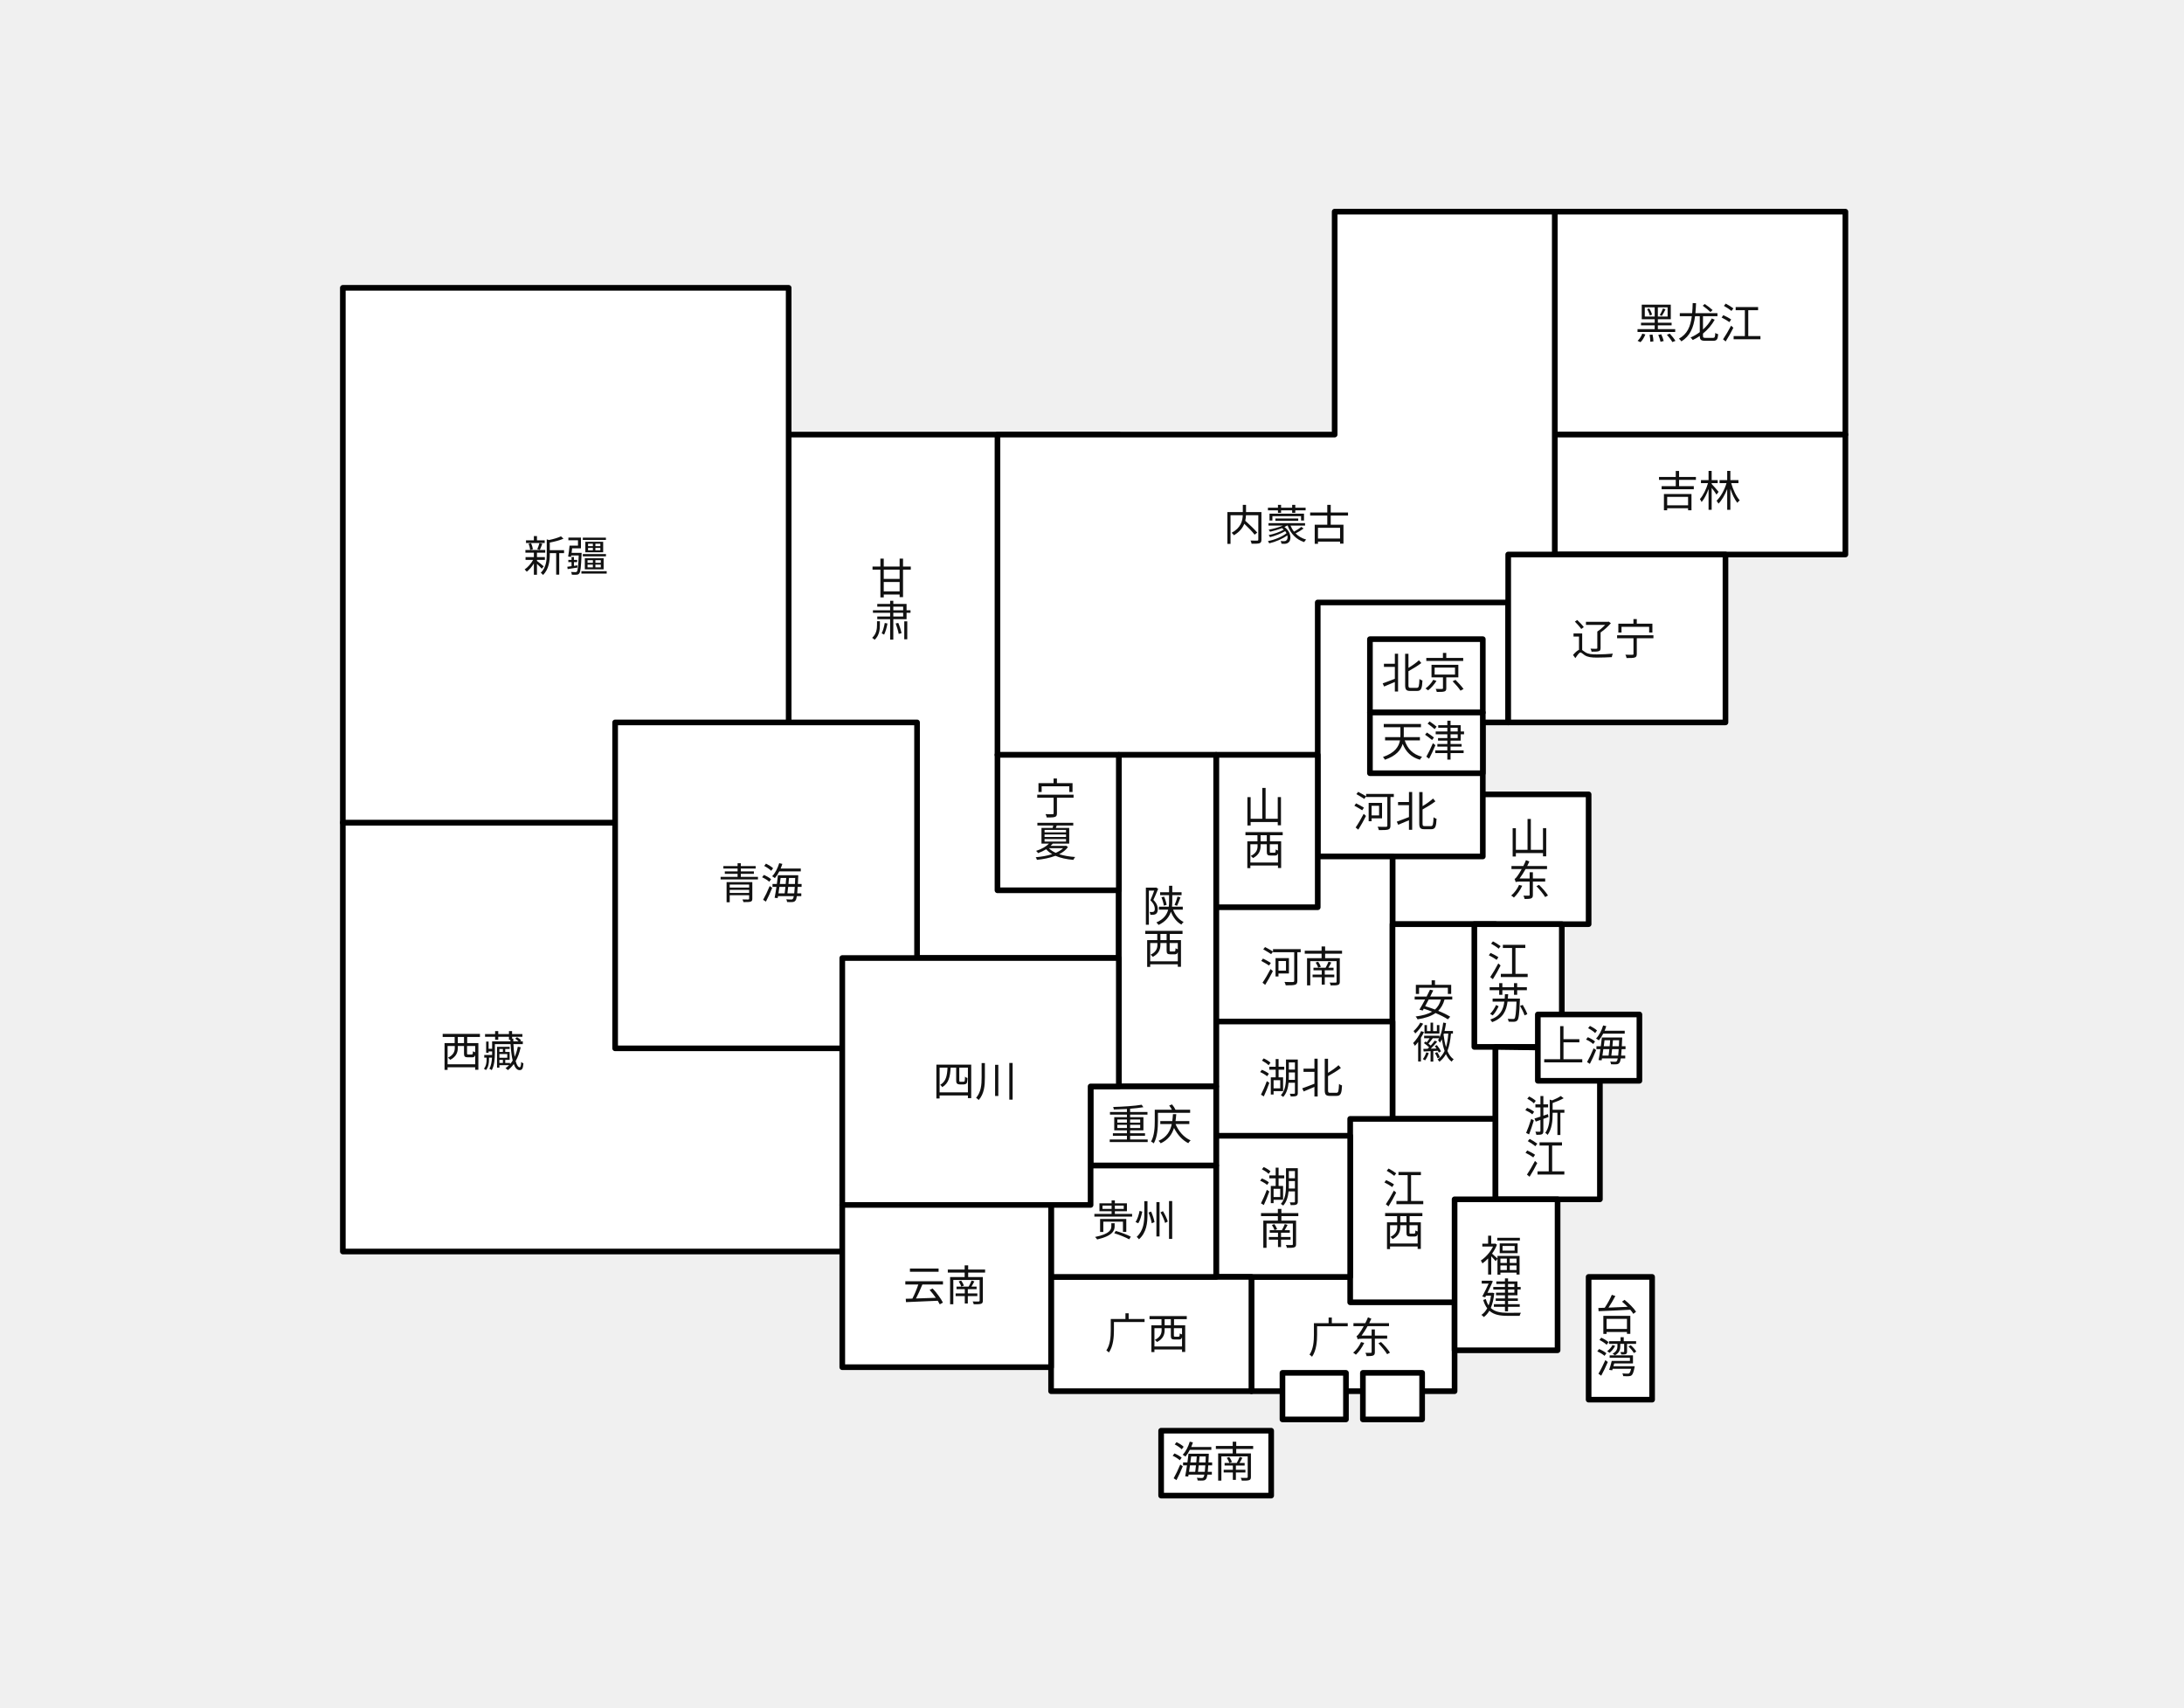
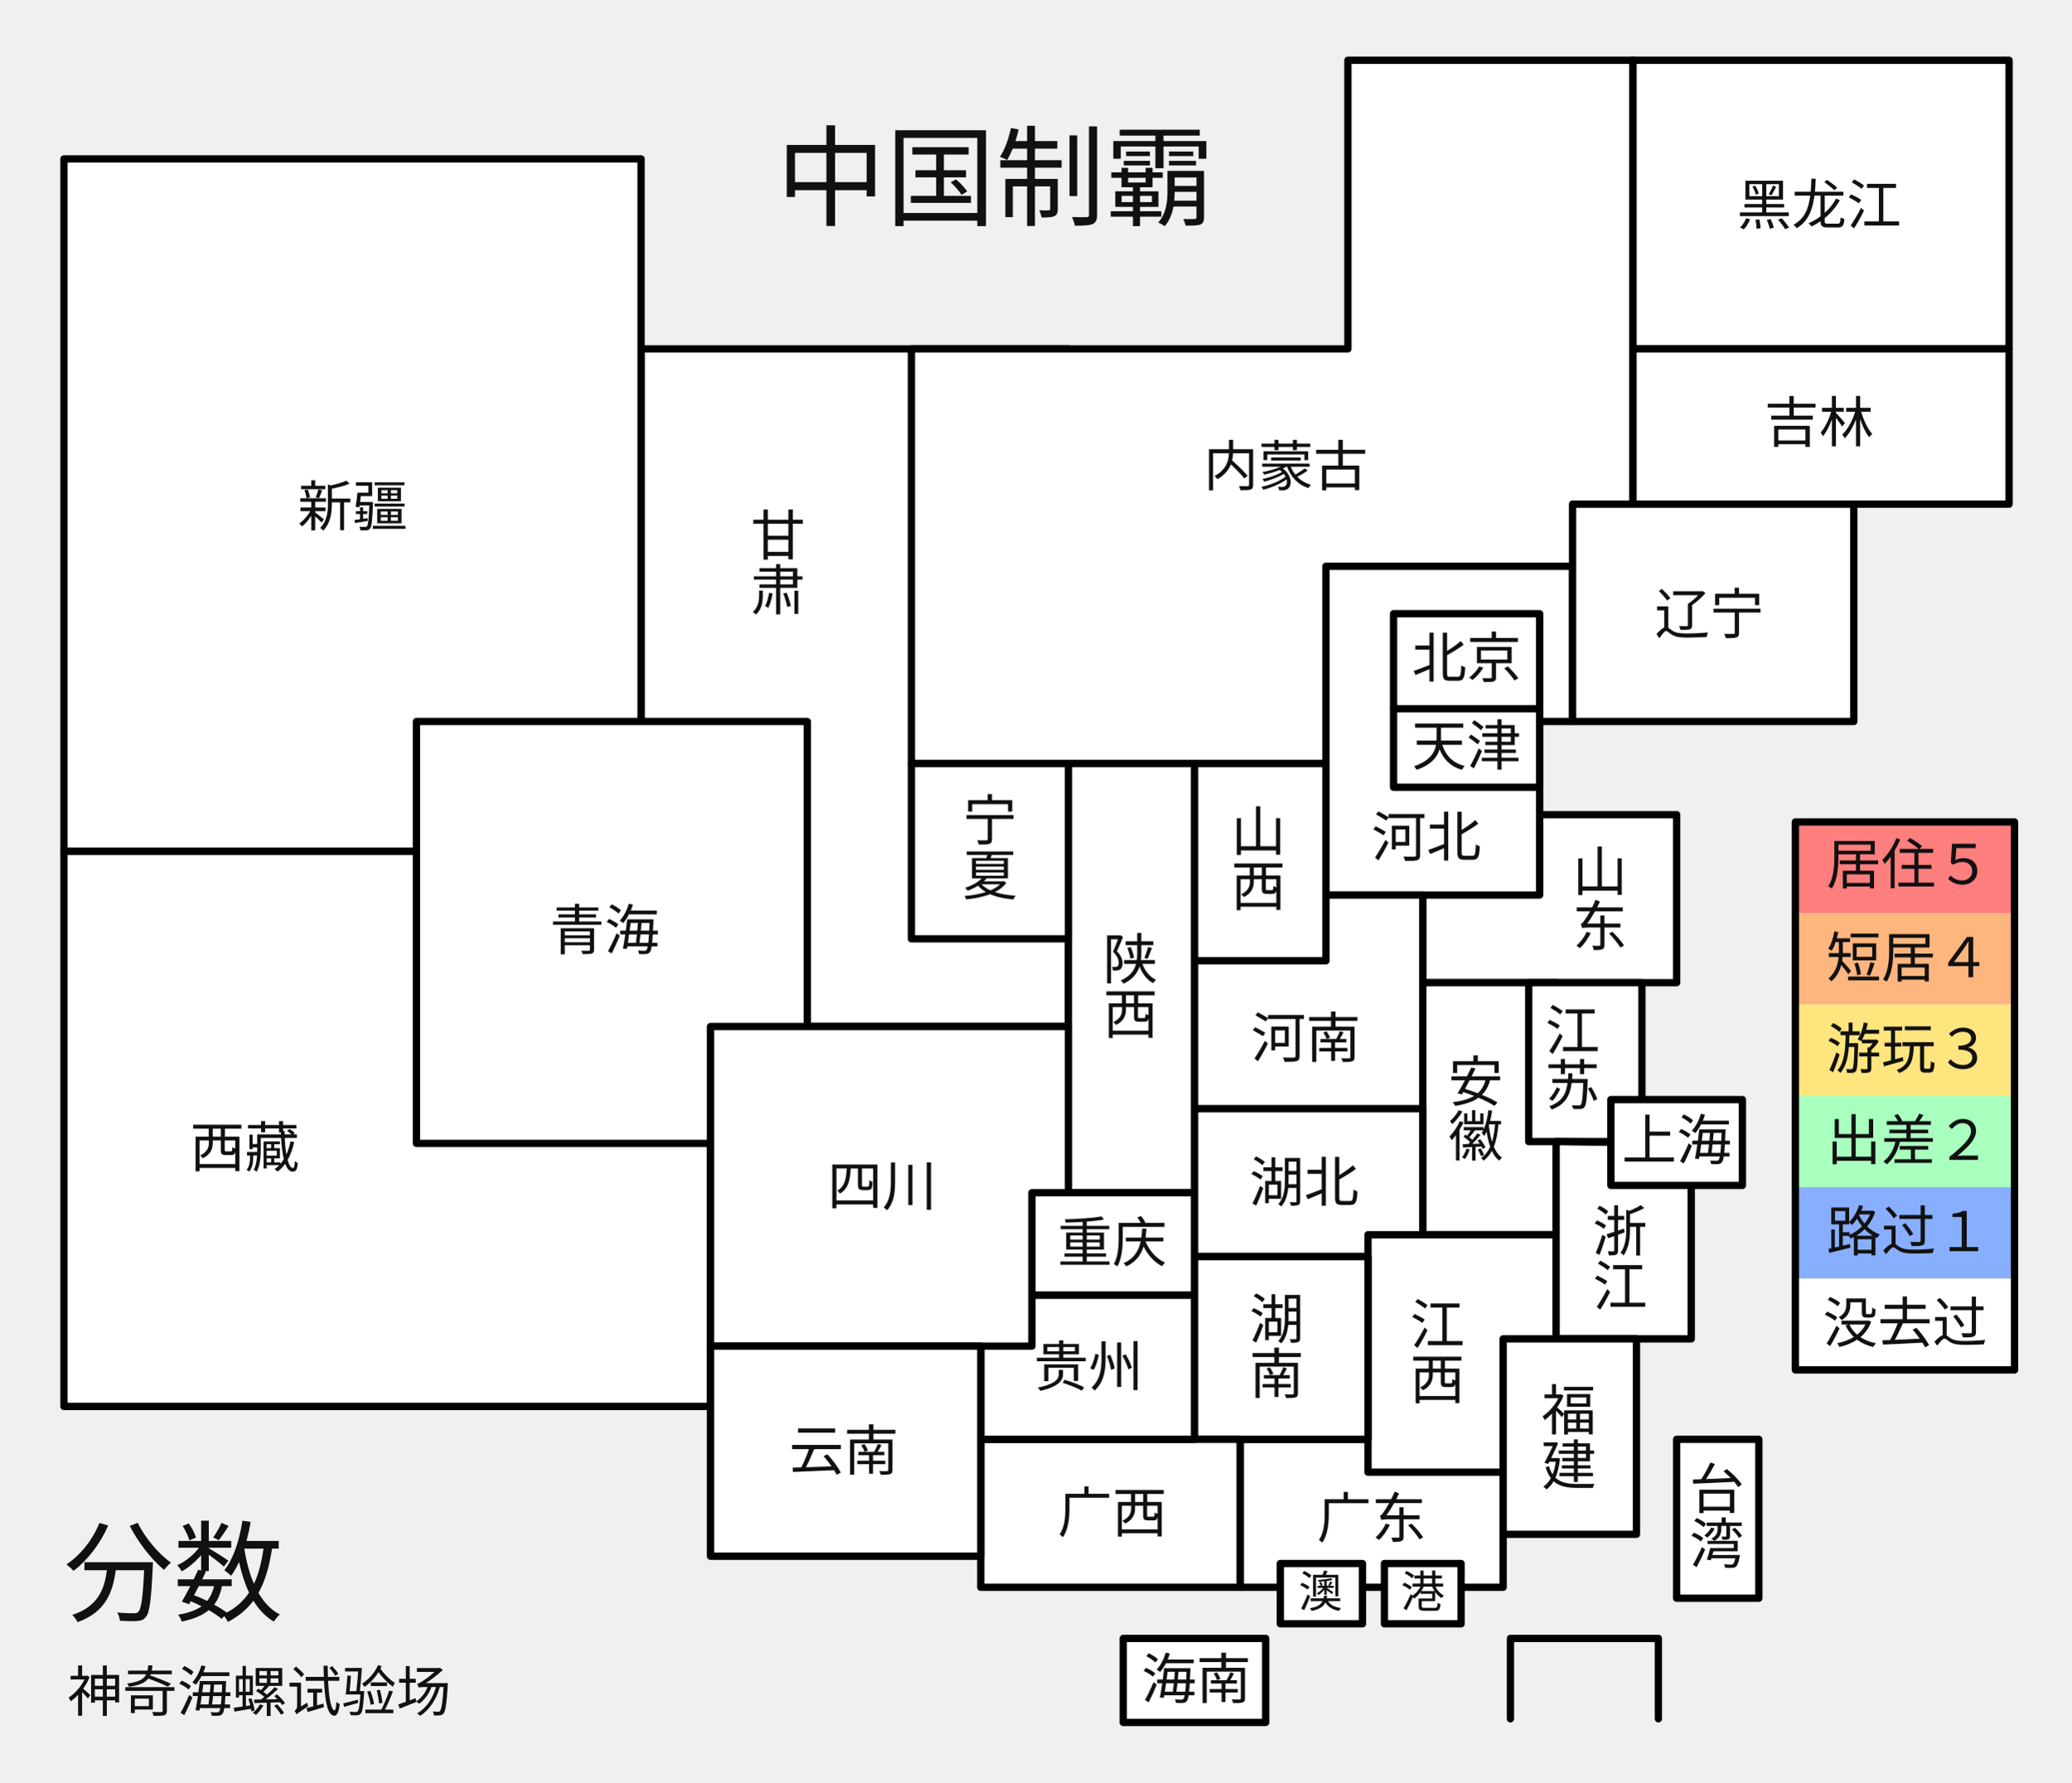
- <svg xmlns="http://www.w3.org/2000/svg" viewBox="0 0 1548 1210">
-   <style type="text/css">
- svg{
- 	fill: #D9A9A9;
+ <svg xmlns="http://www.w3.org/2000/svg" viewBox="0 0 1134 976">
+   <style />
+   <style>
+ text{
+ 	font-family: 'Tensentype-JiaLiDaYuanJF',sans-serif;
+ 	fill:#111;
+ 	font-size:30px;
}
- #地区 *{
-     fill:#FFF;
+ #标题,
+ #分数{font-size:60px;}
+ .fs24{font-size:24px;}
+ #地区 path,
+ #曾母暗沙,
+ .边框{
    fill-rule:evenodd;
    clip-rule:evenodd;
-     stroke:#000000;
+     stroke:#000;
    stroke-width:4;
    stroke-linecap:round;
    stroke-linejoin:round;
}
- #地区 .st1{fill:#FFFFFF;}
- #地区 .st2{fill:#FFB57E;}
- #地区 .st3{fill:#FF7E7E;}
- #地区 .st4{fill:#FFE57E;}
- #地区 .st5{fill:#88AEFF;}
- #地区 .st6{fill:#A8FFBE;}
- #地名 *{
-     fill:#111111;
-     font-family:'Tensentype-JiaLiDaYuanJF';
-     font-size:30px;
+ #地区 path{
+     fill:#FFF;
+     cursor: pointer;
+     pointer-events: auto;
}
+ #曾母暗沙,
+ .边框{fill:none;}
+ #地区 path[level="5"]{fill:#FF7E7E;}
+ #地区 path[level="4"]{fill:#FFB57E;}
+ #地区 path[level="3"]{fill:#FFE57E;}
+ #地区 path[level="2"]{fill:#A8FFBE;}
+ #地区 path[level="1"]{fill:#88AEFF;}
</style>
+   <text x="425" y="119" id="标题">中国制霸</text>
  <g id="地区">
-     <path id="黑龙江" d="M 1308,150 1308,308 1102,308 1102,150z" />
-     <path id="甘肃" d="M 793,308 793,679 559,679 559,308z" />
-     <path id="吉林" d="M 1102,308 1102,393 1308,393 1308,308z" />
-     <path id="内蒙古" d="M 1102,150 946,150 946,308 707,308 707,535 934,535 1102,427z" />
-     <path id="山东" d="M 987,563 987,655 1126,655 1126,563z" />
-     <path id="河北" d="M1069,427H934v180h117c0-39.3,0-71,0-95h18V427z" />
-     <rect id="北京" x="971" y="453" width="80" height="52" />
-     <path id="天津" d="M 971,505 1051,505 1051,548 971,548z" />
-     <path id="西藏" d="M 597,887 243,887 243,583 597,583z" />
-     <path id="新疆" d="M 243,583 243,204 559,204 559,583z" />
-     <path id="河南" d="M 987,607 862,607 862,724 987,724z" />
-     <path id="安徽" d="M 1060,655 987,655 987,793 1060,793z" />
-     <path id="山西" d="M 862,535 862,643 934,643 934,535z" />
-     <path id="湖北" d="M 987,805 987,724 862,724 862,805z" />
-     <path id="青海" d="M 650,743 650,512 436,512 436,743z" />
-     <path id="辽宁" d="M 1069,393 1069,512 1223,512 1223,393z" />
-     <path id="广东" d="M 1031,905 887,905 887,986 1031,986z" />
-     <path id="江苏" d="M 1107,655 1107,742 1045,742 1045,655z" />
-     <path id="江西" d="M 1060,923 1060,793 957,793 957,923z" />
-     <path id="浙江" d="M 1060,742 1134,743 1134,850 1060,850z" />
-     <path id="福建" d="M 1031,850 1031,957 1104,957 1104,850z" />
-     <rect id="上海" x="1090" y="719" width="72" height="47" />
-     <path id="陕西" d="M 793,770 862,770 862,535 793,535z" />
-     <path id="湖南" d="M 862,805 957,805 957,905 862,905z" />
-     <path id="广西" d="M 887,905 745,905 745,986 887,986z" />
-     <rect id="香港" x="966" y="973" width="42" height="33" />
-     <rect id="澳门" x="909" y="973" width="45" height="33" />
-     <path id="贵州" d="M 862,826 745,826 745,905 862,905z" />
-     <rect id="重庆" x="773" y="770" width="89" height="56" />
-     <path id="四川" d="M 773,854 773,770 793,770 793,679 597,679 597,854z" />
-     <path id="云南" d="M 745,854 597,854 597,969 745,969z" />
-     <path id="宁夏" d="M 793,535 707,535 707,631 793,631z" />
-     <rect id="台湾" x="1126" y="905" width="45" height="87" />
-     <rect id="海南" x="823" y="1014" width="78" height="46" />
+     <path id="黑龙江" d="M1100,33v158H894V33H1100z" />
+     <path id="甘肃" d="M585,191v371H351V191H585z" />
+     <path id="吉林" d="M894,191v85h206v-85H894z" />
+     <path id="内蒙古" d="M894,33H738v158H499v227h227l168-108V33z" />
+     <path id="山东" d="M779,446v92h139v-92H779z" />
+     <path id="河北" d="M861,310H726v180h117v-95h18V310z" />
+     <path id="北京" d="M763 336h80v52H763Z" />
+     <path id="天津" d="M763,388h80v43h-80V388z" />
+     <path id="西藏" d="M389,770H35V466h354V770z" />
+     <path id="新疆" d="M35,466V87h316v379H35z" />
+     <path id="河南" d="M779,490H654v117h125V490z" />
+     <path id="安徽" d="M852,538h-73v138h73V538z" />
+     <path id="山西" d="M654,418v108h72V418H654z" />
+     <path id="湖北" d="M779,688v-81H654v81H779z" />
+     <path id="青海" d="M442,626V395H228v231H442z" />
+     <path id="辽宁" d="M861,276v119h154V276H861z" />
+     <path id="广东" d="M823,788H679v81h144V788z" />
+     <path id="江苏" d="M899,538v87h-62v-87H899z" />
+     <path id="江西" d="M852,806V676H749v130H852z" />
+     <path id="浙江" d="M852,625l74,1v107h-74V625z" />
+     <path id="福建" d="M823,733v107h73V733H823z" />
+     <path id="上海" d="M882 602h72v47H882Z" />
+     <path id="陕西" d="M585,653h69V418h-69V653z" />
+     <path id="湖南" d="M654,688h95v100h-95V688z" />
+     <path id="广西" d="M679,788H537v81h142V788z" />
+     <path id="香港" d="M758 856h42v33H758Z" />
+     <path id="澳门" d="M701 856h45v33H701Z" />
+     <path id="贵州" d="M654,709H537v79h117V709z" />
+     <path id="重庆" d="M565 653h89v56H565Z" />
+     <path id="四川" d="M565,737v-84h20v-91H389v175H565z" />
+     <path id="云南" d="M537,737H389v115h148V737z" />
+     <path id="宁夏" d="M585,418h-86v96h86V418z" />
+     <path id="台湾" d="M918 788h45v87H918Z" />
+     <path id="海南" d="M615 897h78v46H615Z" />
  </g>
+   <path id="曾母暗沙" d="M827 941L827 897L908 897L908 941" />
  <g id="地名">
-     <text x="867" y="383">内蒙古</text>
-     <text x="1159" y="240">黑龙江</text>
-     <text x="1174" y="359">吉林</text>
-     <text x="1114" y="464">辽宁</text>
-     <text x="979" y="488">北京</text>
-     <text x="979" y="536">天津</text>
-     <text x="959" y="586">河北</text>
-     <text x="1069" y="605">山</text>
-     <text x="1069" y="635">东</text>
-     <text x="893" y="696">河南</text>
-     <text x="892" y="775">湖北</text>
-     <text x="892" y="852">湖</text>
-     <text x="892" y="882">南</text>
-     <text x="1054" y="692">江</text>
-     <text x="1054" y="722">苏</text>
-     <text x="1093" y="752">上海</text>
-     <text x="1080" y="802">浙</text>
-     <text x="1080" y="832">江</text>
-     <text x="1049" y="901">福</text>
-     <text x="1049" y="931">建</text>
-     <text x="1131" y="943">台</text>
-     <text x="1131" y="973">湾</text>
-     <text x="830" y="1047">海南</text>
-     <text x="927" y="959">广东</text>
-     <text x="980" y="853">江</text>
-     <text x="980" y="883">西</text>
-     <text x="1001" y="720">安</text>
-     <text x="1001" y="750">徽</text>
-     <text x="881" y="583">山</text>
-     <text x="881" y="613">西</text>
-     <text x="810" y="653">陕</text>
-     <text x="810" y="683">西</text>
-     <text x="733" y="577">宁</text>
-     <text x="733" y="607">夏</text>
-     <text x="617" y="421">甘</text>
-     <text x="617" y="451">肃</text>
-     <text x="509" y="637">青海</text>
-     <text x="661" y="777">四川</text>
-     <text x="640" y="922">云南</text>
-     <text x="783" y="956">广西</text>
-     <text x="774" y="876">贵州</text>
-     <text x="785" y="808">重庆</text>
-     <text x="312" y="756">西藏</text>
-     <text x="371" y="405">新疆</text>
+     <text x="659" y="266">内蒙古</text>
+     <text x="951" y="123">黑龙江</text>
+     <text x="966" y="242">吉林</text>
+     <text x="906" y="347">辽宁</text>
+     <text x="773" y="371">北京</text>
+     <text x="773" y="419">天津</text>
+     <text x="751" y="469">河北</text>
+     <text x="861" y="488">山</text>
+     <text x="861" y="518">东</text>
+     <text x="685" y="579">河南</text>
+     <text x="684" y="658">湖北</text>
+     <text x="684" y="733">湖</text>
+     <text x="684" y="763">南</text>
+     <text x="846" y="575">江</text>
+     <text x="846" y="605">苏</text>
+     <text x="888" y="635">上海</text>
+     <text x="872" y="685">浙</text>
+     <text x="872" y="715">江</text>
+     <text x="844" y="783">福</text>
+     <text x="844" y="813">建</text>
+     <text x="925" y="826">台</text>
+     <text x="925" y="856">湾</text>
+     <text x="625" y="930">海南</text>
+     <text x="721" y="842">广东</text>
+     <text x="772" y="736">江</text>
+     <text x="772" y="766">西</text>
+     <text x="793" y="603">安</text>
+     <text x="793" y="633">徽</text>
+     <text x="674" y="466">山</text>
+     <text x="674" y="496">西</text>
+     <text x="604" y="536">陕</text>
+     <text x="604" y="566">西</text>
+     <text x="527" y="460">宁</text>
+     <text x="527" y="490">夏</text>
+     <text x="411" y="304">甘</text>
+     <text x="411" y="334">肃</text>
+     <text x="301" y="520">青海</text>
+     <text x="453" y="660">四川</text>
+     <text x="432" y="805">云南</text>
+     <text x="579" y="839">广西</text>
+     <text x="566" y="759">贵州</text>
+     <text x="579" y="691">重庆</text>
+     <text x="104" y="639">西藏</text>
+     <text x="163" y="288">新疆</text>
+     <text x="767" y="880" class="fs24">港</text>
+     <text x="711" y="880" class="fs24">澳</text>
+   </g>
+   <text x="37" y="937">神奇海螺试验场</text>
+   <text id="分数" x="35" y="883">分数</text>
+   <g id="等级">
+     <path fill="#FF7E7E" d="M983 450h120v50H983Z" />
+     <path fill="#FFB57E" d="M983 500h120v50H983Z" />
+     <path fill="#FFE57E" d="M983 550h120v50H983Z" />
+     <path fill="#A8FFBE" d="M983 600h120v50H983Z" />
+     <path fill="#88AEFF" d="M983 650h120v50H983Z" />
+     <path fill="#FFF" d="M983 700h120v50H983Z" />
+     <path class="边框" d="M983 450h120v300H983Z" />
+     <text x="1000" y="484">居住５</text>
+     <text x="1000" y="535">短居４</text>
+     <text x="1000" y="585">游玩３</text>
+     <text x="1000" y="635">出差２</text>
+     <text x="1000" y="685">路过１</text>
+     <text x="998" y="735">没去过</text>
  </g>
</svg>
